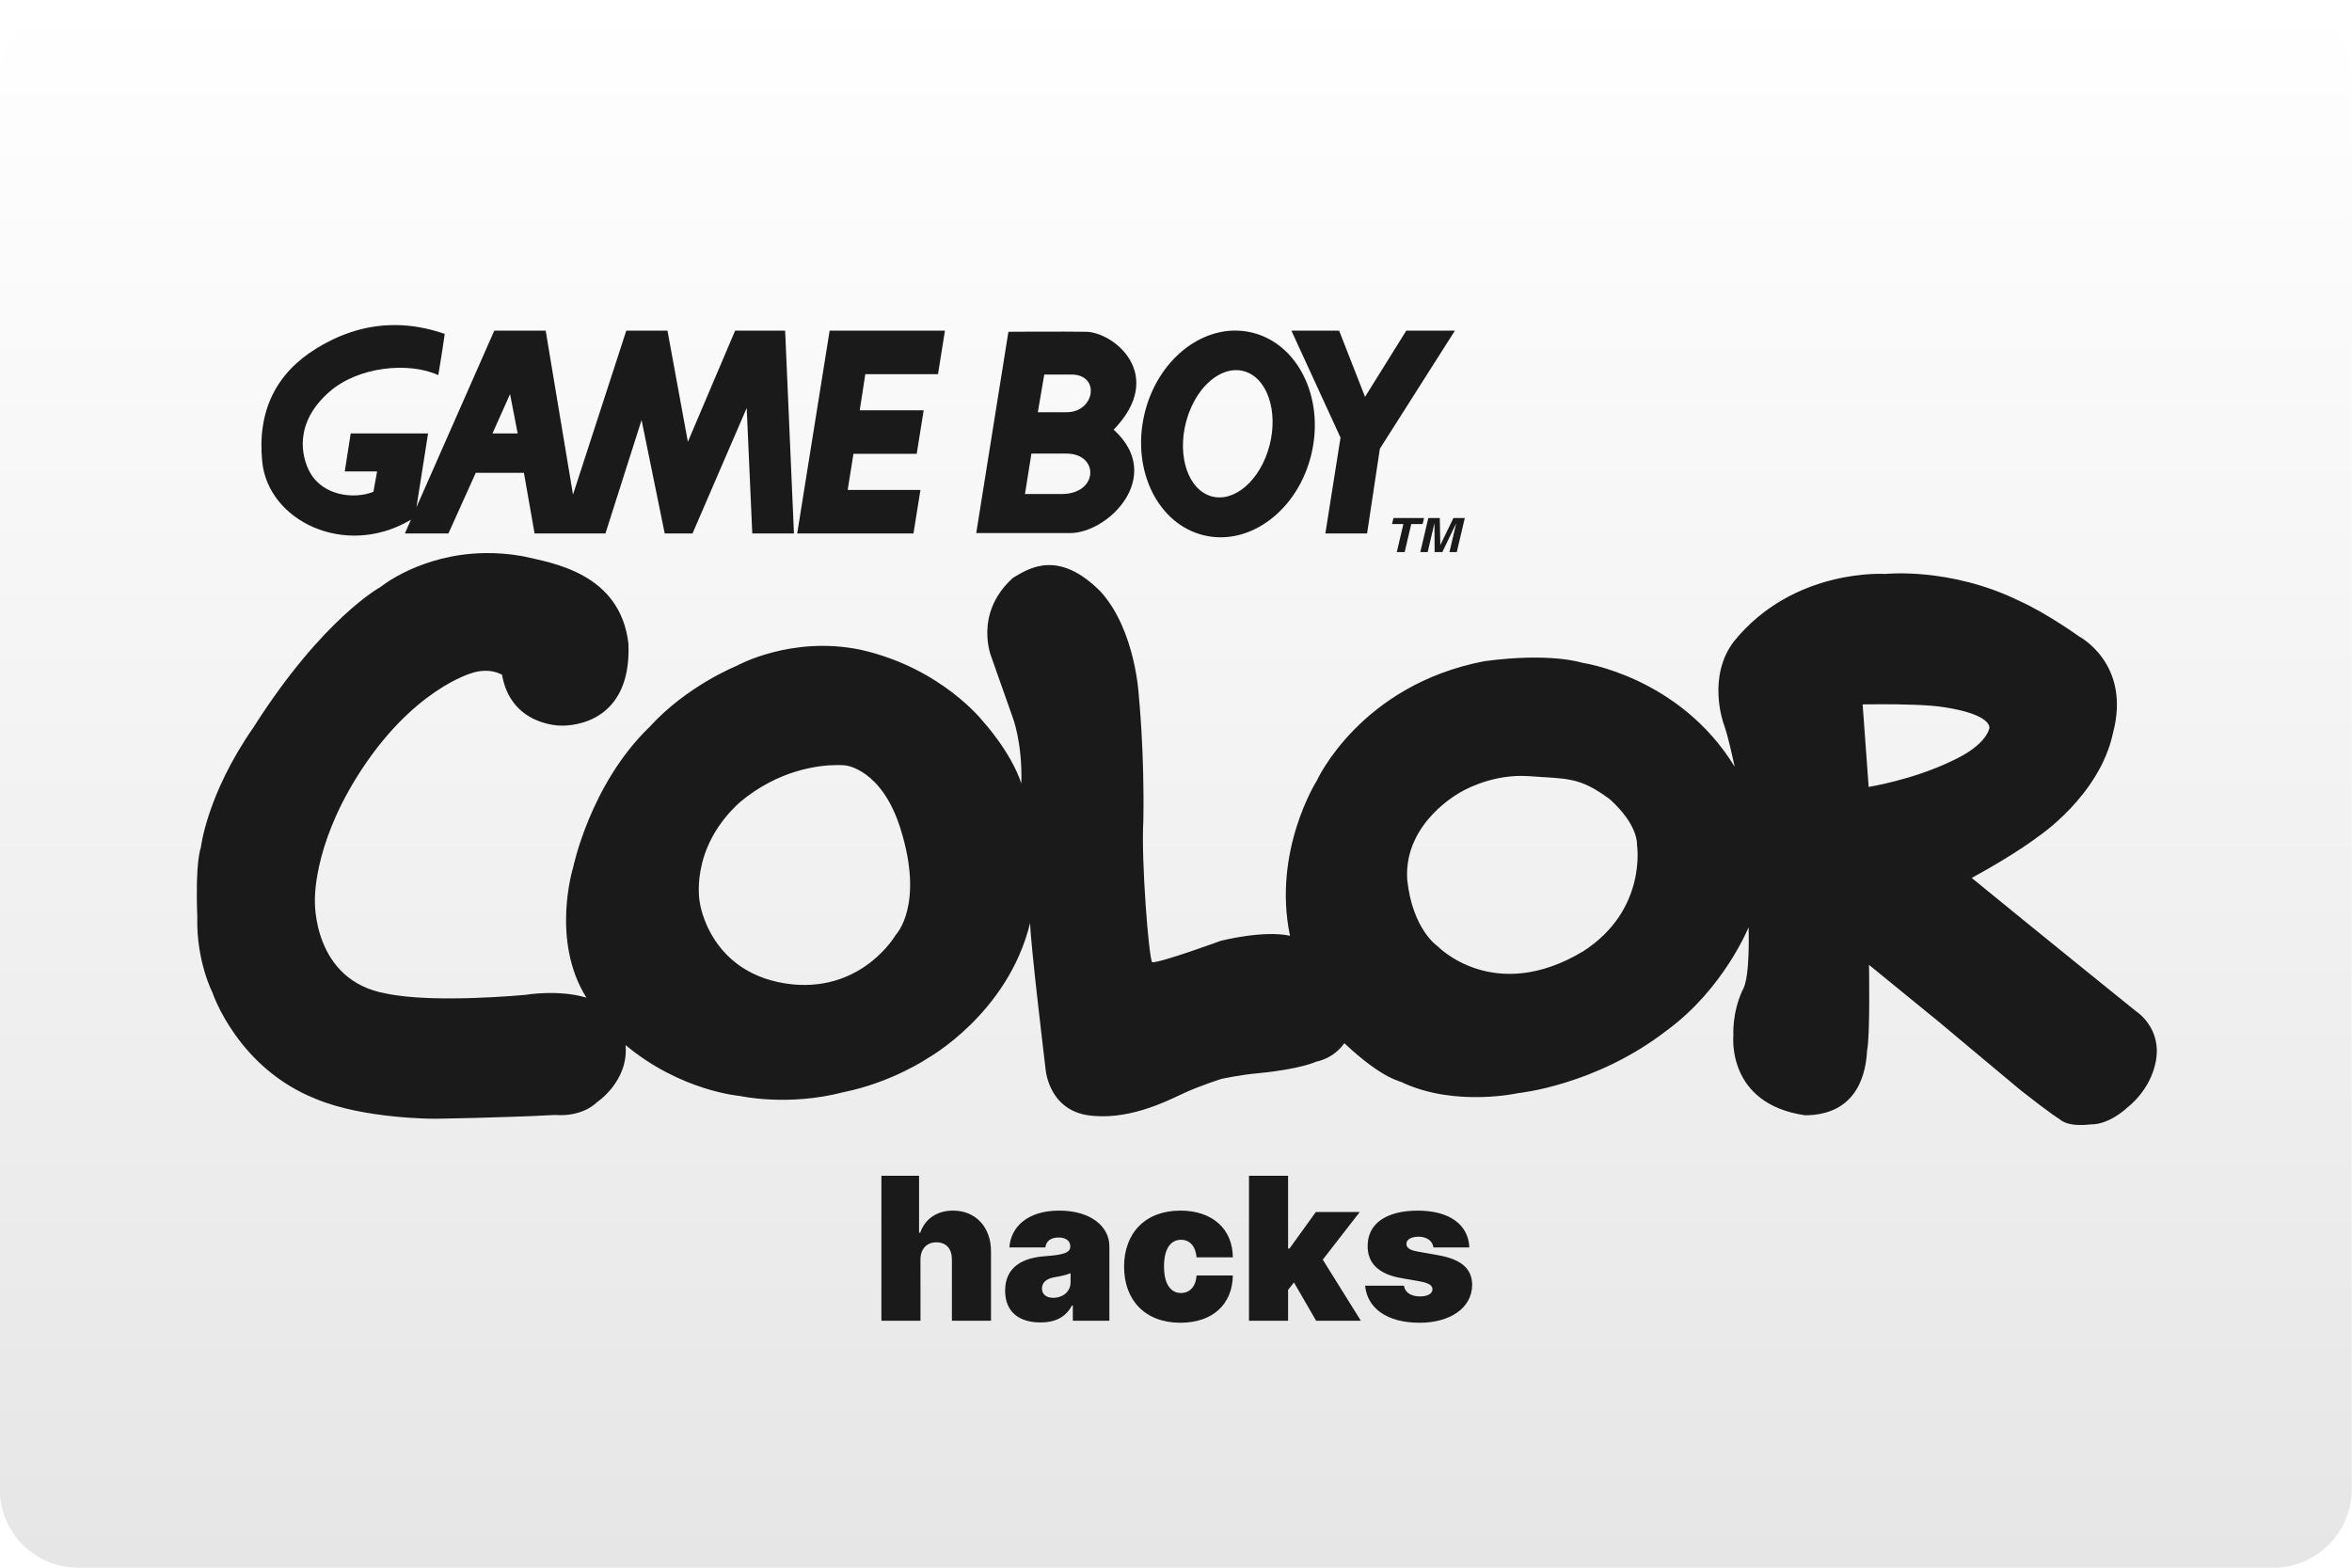
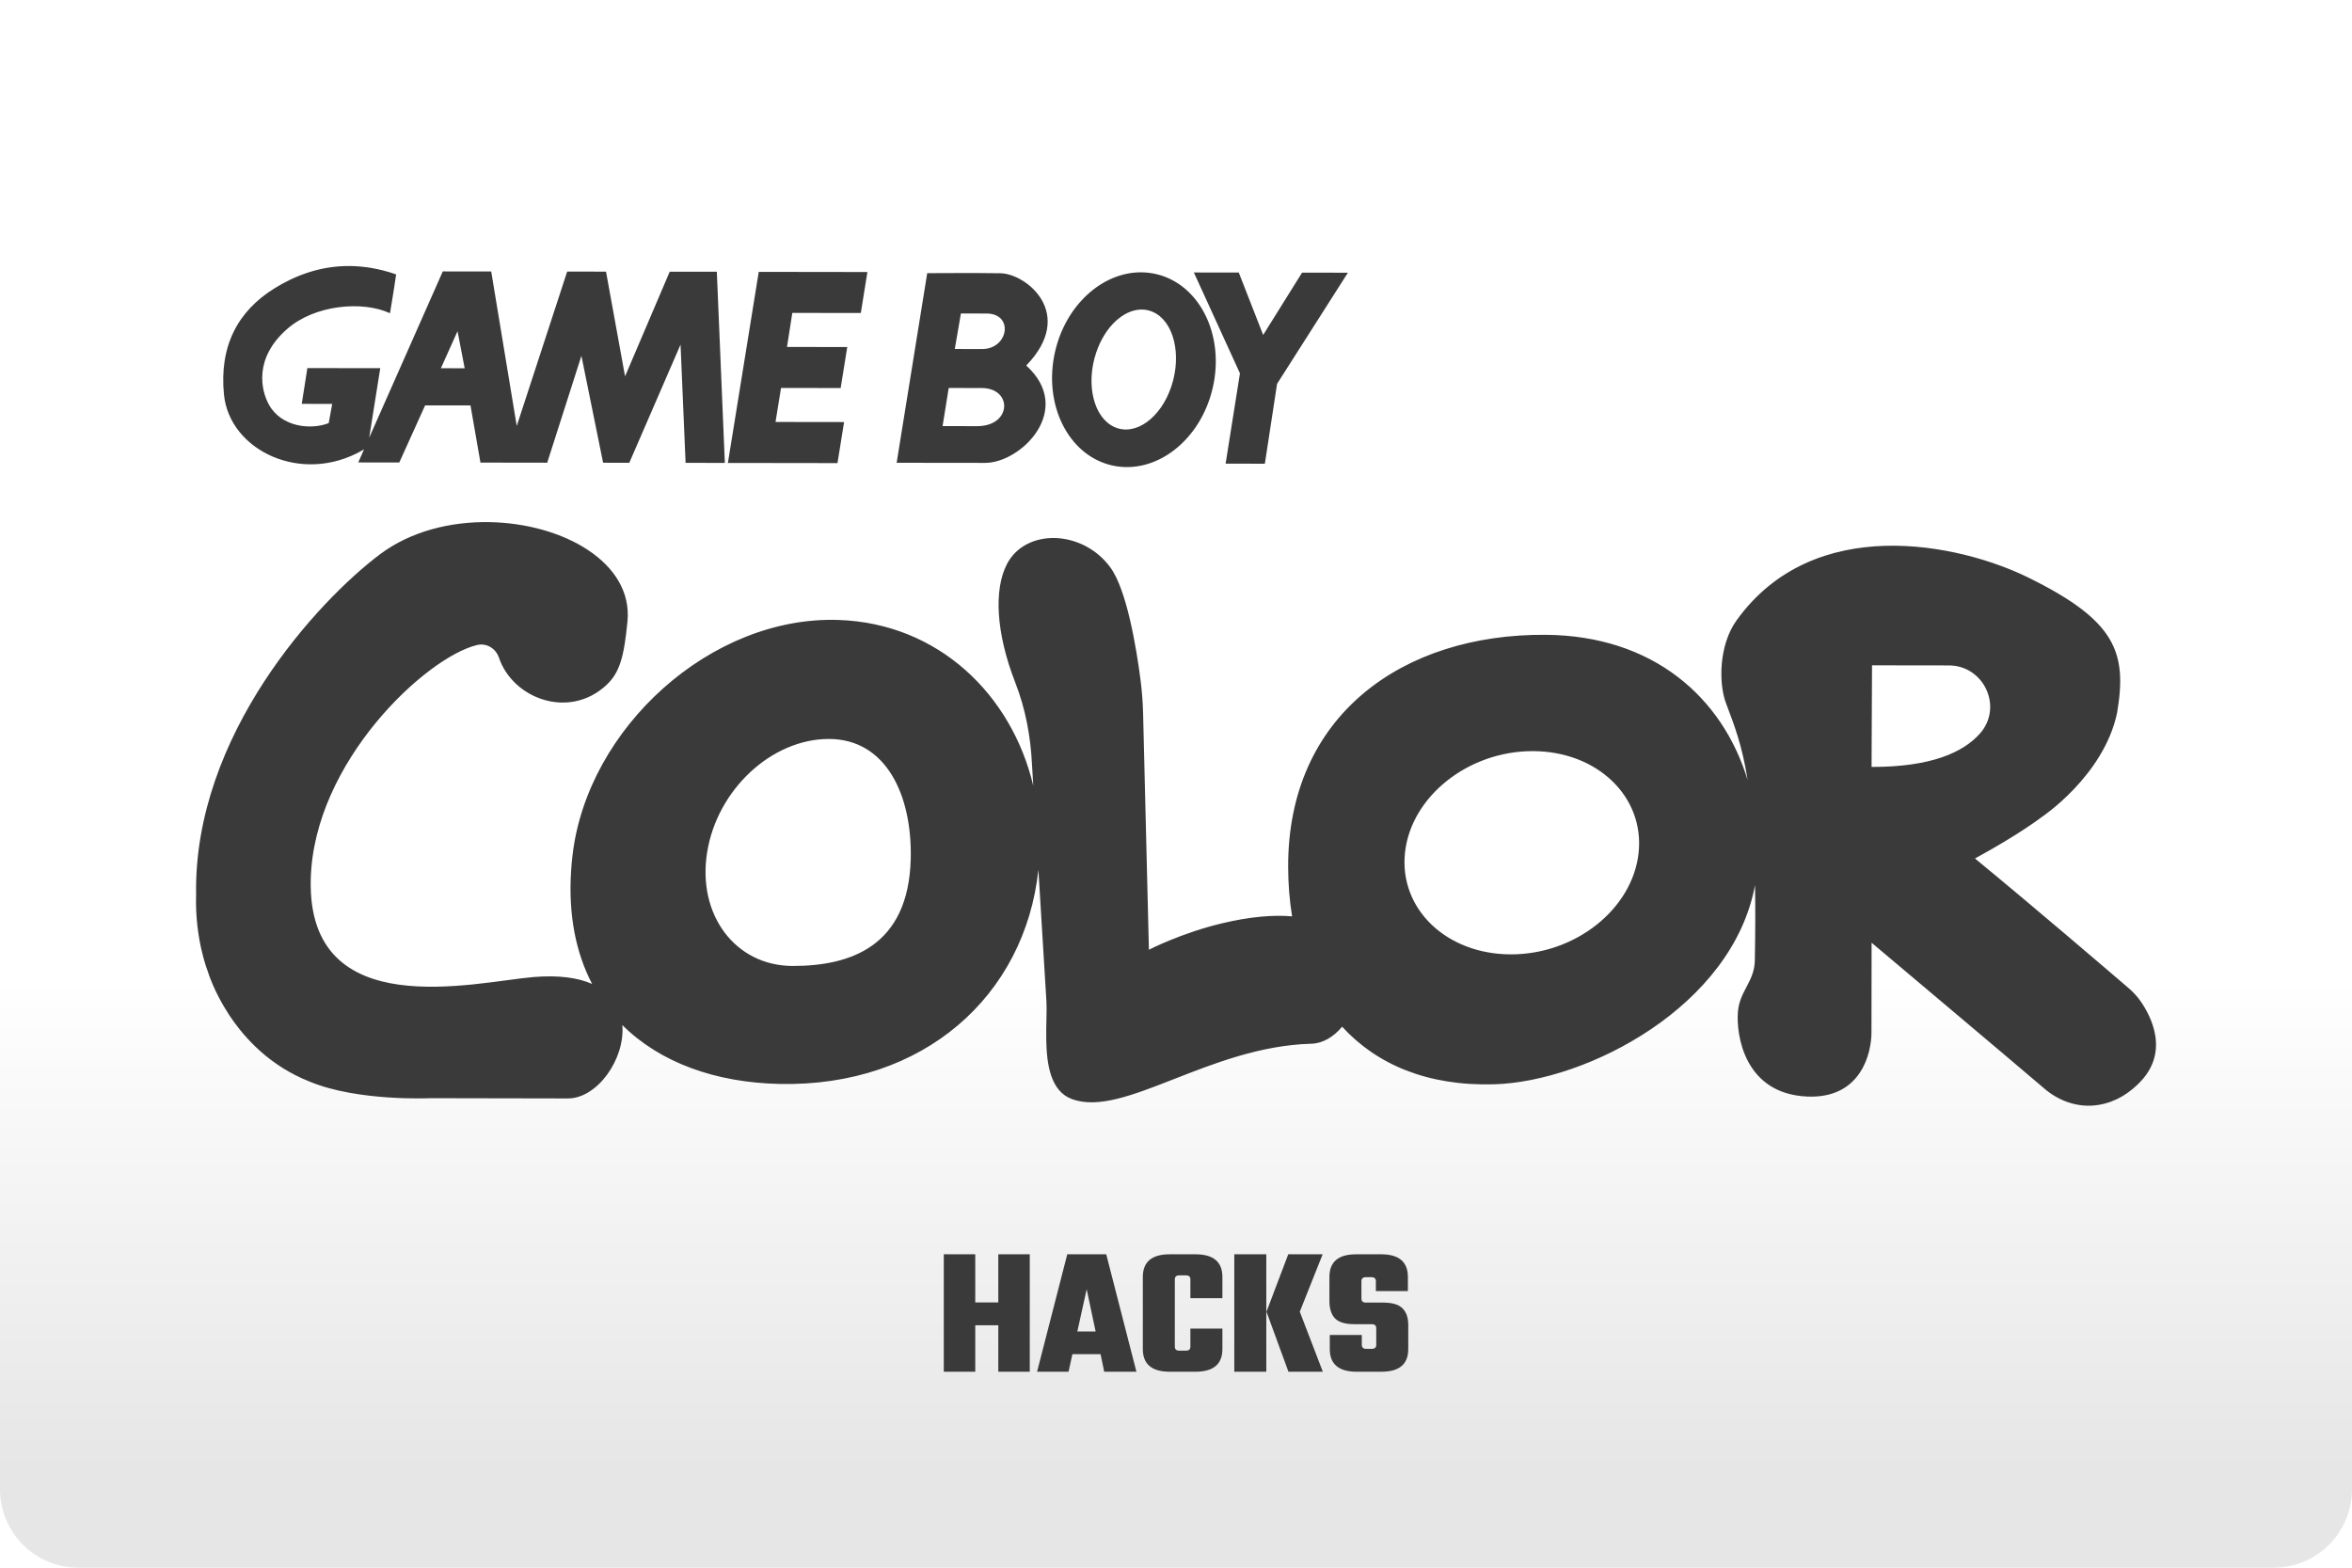
- <svg xmlns="http://www.w3.org/2000/svg" width="480" height="320" version="1.1" viewBox="0 0 480 320">
+ <svg xmlns="http://www.w3.org/2000/svg" width="480" height="320" version="1.1" viewBox="0 0 480 320" xml:space="preserve">
  <defs>
-     <linearGradient id="a" x1="81.598" x2="81.598" y2="84.667" gradientTransform="matrix(3.7795 0 0 3.7795 -.056445 0)" gradientUnits="userSpaceOnUse">
+     <linearGradient id="a" x2="0" y1="200" y2="300" gradientUnits="userSpaceOnUse">
      <stop stop-color="#fff" offset="0" />
      <stop stop-color="#e6e6e6" offset="1" />
    </linearGradient>
  </defs>
-   <rect x="-.056" width="480" height="320" ry="16" fill="url(#a)" stroke-linecap="square" stroke-linejoin="round" stroke-width="2" style="paint-order:stroke fill markers" />
-   <g transform="matrix(3.8449 0 0 3.8449 -10.091 -4.5683)" fill="#1a1a1a" stroke-width=".265" aria-label="hacks">
-     <path d="m51.481 68.059c0.004-0.571 0.334-0.917 0.842-0.917 0.53 0 0.831 0.346 0.827 0.917v3.247h2.075v-3.683c0.004-1.263-0.793-2.165-2.014-2.165-0.853 0-1.484 0.436-1.744 1.173h-0.06v-3.022h-1.999v7.697h2.075z" />
-     <path d="m57.855 71.396c0.752 0 1.319-0.256 1.669-0.902h0.045v0.812h1.939v-3.954c0-1.067-1.011-1.894-2.661-1.894-1.725 0-2.574 0.902-2.646 1.954h1.909c0.049-0.357 0.312-0.526 0.707-0.526 0.361 0 0.616 0.165 0.616 0.466v0.015c0 0.334-0.368 0.44-1.338 0.511-1.191 0.086-2.12 0.568-2.12 1.834 0 1.15 0.774 1.684 1.879 1.684zm0.676-1.308c-0.353 0-0.601-0.173-0.601-0.496 0-0.297 0.21-0.526 0.692-0.601 0.331-0.053 0.609-0.12 0.827-0.21v0.481c0 0.526-0.447 0.827-0.917 0.827z" />
-     <path d="m65.281 71.411c1.71 0 2.759-0.981 2.781-2.51h-1.924c-0.045 0.605-0.372 0.932-0.827 0.932-0.545 0-0.902-0.466-0.902-1.413s0.357-1.413 0.902-1.413c0.459 0 0.77 0.327 0.827 0.932h1.924c-0.011-1.503-1.082-2.481-2.781-2.481-1.879 0-2.992 1.203-2.992 2.977 0 1.774 1.112 2.977 2.992 2.977z" />
-     <path d="m68.919 71.306h2.075v-1.639l0.312-0.395 1.176 2.033h2.375l-2.022-3.243 1.962-2.529h-2.33l-1.398 1.939h-0.075v-3.864h-2.075z" />
-     <path d="m80.615 67.413c-0.053-1.221-1.067-1.954-2.736-1.954-1.65 0-2.668 0.676-2.661 1.879-0.007 0.909 0.583 1.492 1.759 1.699l1.022 0.18c0.451 0.083 0.654 0.203 0.661 0.421-0.007 0.241-0.282 0.376-0.661 0.376-0.47 0-0.801-0.203-0.857-0.571h-2.059c0.113 1.184 1.135 1.969 2.901 1.969 1.597 0 2.774-0.778 2.781-2.014-0.007-0.853-0.579-1.349-1.759-1.563l-1.173-0.21c-0.44-0.079-0.564-0.237-0.556-0.406-0.007-0.241 0.289-0.376 0.646-0.376 0.41 0 0.752 0.218 0.782 0.571z" />
-   </g>
-   <path d="m80.793 66.356c-6.742-0.065-12.22 2.293-16.312 4.828-8.107 5.016-12.006 12.663-10.967 23.062 1.206 12.061 16.826 19.66 30.061 12.004 0.143-0.083 0.202-0.124 0.301-0.186l-1.248 2.83h8.887l5.578-12.381h9.83l2.174 12.381h14.461l7.375-23.158 4.724 23.158h5.672l11.059-25.615 1.137 25.615h8.506l-1.797-41.399h-10.209l-9.644 22.688-4.16-22.688h-8.41l-10.871 33.462-5.576-33.462h-10.49l-15.885 36.044 2.371-15.061h-15.791l-1.207 7.752h6.598l-0.756 4.16c-3.78 1.512-10.208 0.942-12.949-3.971-1.736-3.113-3.344-10.061 3.973-16.447 5.95-5.2 16.259-6.143 22.213-3.402 0 0 0.756-4.349 1.32-8.416-3.575-1.241-6.9-1.769-9.965-1.799zm171.05 1.125c-8.222 0.135-15.998 7.138-18.311 17.154-2.64 11.443 2.86 22.487 12.289 24.666 9.426 2.179 19.209-5.334 21.852-16.779 2.638-11.447-2.86-22.489-12.293-24.668-1.178-0.272-2.362-0.392-3.537-0.373zm-82.53 0.014-6.619 41.399h23.729l1.42-8.883h-14.846l1.178-7.375h12.908l1.42-8.883h-13.047l1.135-7.375h14.836l1.422-8.885h-23.535zm94.239 0 10.023 21.834-3.092 19.566h8.512l2.609-17.297 15.316-24.104h-9.926l-8.414 13.516-5.291-13.516h-9.738zm-46.333 0.197c-5.044-0.01-11.211 0.03-11.422 0.031v2e-3l-6.566 41.089h19.135c7.881 0 19.403-11.617 8.914-21.107 10.786-11.165 0.088-19.888-5.631-19.984-1.149-0.019-2.719-0.028-4.43-0.031zm34.895 7.859c0.887-0.022 1.766 0.146 2.609 0.523 4.5 2.012 6.284 9.23 3.992 16.117-2.292 6.884-7.806 10.832-12.307 8.82-4.498-2.014-6.287-9.224-3.988-16.113 1.866-5.597 5.851-9.253 9.693-9.348zm-39.002 0.9h5.539c6.003 0 4.784 7.691-0.937 7.691h-5.912l1.311-7.691zm-109.02 3.996 1.557 8.029h-5.148zm106.4 12.137h7.129c6.756 0 6.569 8.256-0.937 8.256h-7.504zm73.884 13.16-0.289 1.228h2.316l-1.344 5.719h1.607l1.346-5.719h2.316l0.293-1.228h-6.246zm7.119 0-1.635 6.947h1.5l1.365-5.806h0.021l0.037 5.806h1.57l2.797-5.806h0.021l-1.365 5.806h1.498l1.633-6.947h-2.32l-2.656 5.478h-0.021l-0.105-5.478h-2.34zm-192.57 7.156c-13.116 0.196-21.244 6.9-21.244 6.9s-11.804 6.388-25.93 28.639c-9.615 13.805-10.773 24.641-10.773 24.641s-1.162 2.581-0.711 14.064c-0.254 8.965 3.098 15.475 3.098 15.475s5.098 15.422 21.221 21.744c9.803 4.062 24.125 3.996 24.125 3.996s13.867-0.192 24.51-0.771c5.807 0.451 8.58-2.582 8.58-2.582s6.513-4.255 5.869-11.676v-2e-3c11.289 9.42 23.352 10.385 23.352 10.385s9.741 2.192 21.094-0.771c9.931-2.001 17.158-6.906 17.158-6.906s16.447-9.091 20.963-27.668c0 3.808 3.096 29.414 3.096 29.414s0.32 8.325 8.32 9.806c8.191 1.353 16.253-2.712 19.672-4.32 3.417-1.616 7.935-3.035 7.935-3.035s3.741-0.835 7.478-1.16c8.777-0.84 11.934-2.385 11.934-2.385s3.401-0.513 5.68-3.746l2e-3 -2e-3c8.187 7.673 11.539 7.673 12.059 8.129 10.835 4.902 23.412 2.062 23.412 2.062s15.87-1.549 30.385-12.836c11.605-8.51 16.641-21.014 16.645-21.023 0 0 0.384 10.317-1.232 12.836-2.192 4.706-1.871 9.289-1.871 9.289s-1.481 13.932 14.646 16.258c11.094-0.066 12.446-9.292 12.639-13.227 0.648-3.094 0.391-17.48 0.391-17.48l14.387 11.738s10.453 8.774 16.578 13.867c6.388 5.033 7.992 5.931 7.992 5.931s1.362 1.613 6.26 1.031c3.938 0.066 7.549-3.482 7.549-3.482s4.578-3.353 5.734-9.224c1.424-6.966-3.992-10.379-3.992-10.379s-19.995-16.127-33.541-27.221c9.091-4.964 13.48-8.387 13.48-8.387s12.645-8.384 15.352-21.221c3.746-14.126-6.9-19.674-6.9-19.674s-6.647-4.774-12.26-7.291c-14.126-6.901-27.281-5.482-27.281-5.482s-18.707-1.29-30.9 13.74c-5.608 7.286-2.125 16.836-2.125 16.836s0.693 1.532 2.256 8.773c2.7e-4 1e-3 -2.7e-4 3e-3 0 4e-3 -2e-3 -2e-3 -2e-3 -4e-3 -4e-3 -6e-3 -11.287-18.447-31.15-21.221-31.15-21.221s-6.323-2.131-19.869-0.326c-25.415 4.838-34.252 24.383-34.252 24.383s-9.098 14.318-5.48 31.667l4e-3 6e-3c-1e-3 -2.7e-4 -3e-3 2.8e-4 -4e-3 0-5.437-1.195-14.127 1.031-14.127 1.031s-12.125 4.447-14 4.385c-0.708-1.03-2.254-20.833-1.803-28.768 0.259-13.998-0.904-25.414-0.904-25.414s-0.578-13.48-7.805-21.479c-8.514-8.58-14.449-4.903-17.863-2.84-8.195 7.353-4.391 16.318-4.391 16.318l4.258 12.066s2.065 5.162 1.807 13.609c-7.5e-4 -1e-3 -1e-3 -3e-3 -2e-3 -4e-3 -2.127-6.448-7.742-12.576-7.742-12.576s-8.447-10.966-25.025-14.703c-14.192-2.97-25.35 3.287-25.35 3.287s-10.127 4.062-17.74 12.447c-12.125 11.676-15.609 28.705-15.609 28.705s-4.639 14.83 2.707 26.568c-5.761-1.719-12.379-0.578-12.379-0.578s-18.709 1.809-28.447-0.254c-15.094-2.643-14.58-18.9-14.58-18.9s-0.513-10.773 8.582-25.346c11.222-17.998 23.605-21.225 23.605-21.225s3.099-1.159 6.002 0.387c1.804 10.448 11.932 10.385 11.932 10.385s14.581 0.968 13.867-16.703c-1.676-14.517-15.676-16.516-21.545-17.867-2.751-0.494-5.35-0.681-7.779-0.645zm285.2 30.854c3.889-2e-3 9.649 0.093 12.713 0.617 9.679 1.484 9.158 4.193 9.158 4.193s-0.321 3.417-7.676 6.773c-7.996 3.87-16.961 5.289-16.961 5.289l-1.228-16.834s1.661-0.038 3.994-0.039zm-213.45 12.412c1.199-0.012 1.889 0.072 1.889 0.072s7.417 0.714 11.225 12.969c4.898 15.612-0.971 21.605-0.971 21.605s-6.581 11.485-21.027 10.127c-16.963-1.74-18.963-16.641-18.963-16.641s-2.321-10.965 8.127-20.512c7.934-6.677 16.123-7.584 19.721-7.621zm139.98 2.211c0.471 4e-3 0.95 0.022 1.434 0.059 7.742 0.579 10.189 0.061 16.447 4.709 5.929 5.354 5.545 9.289 5.545 9.289s2.129 13.285-10.967 21.738c-18.252 10.962-29.736-1.035-29.736-1.035s-5.095-3.351-6.191-13.545c-0.772-11.802 10.967-17.932 10.967-17.932s5.444-3.343 12.502-3.283z" clip-rule="evenodd" fill="#1a1a1a" fill-rule="evenodd" stroke-width="2.138" />
-   <style type="text/css">.st0{fill:#FC0C18;}
- 	.st1{fill:#FC0C18;}</style>
-   <style type="text/css">.st0{fill:#FC0C18;}
- 	.st1{fill:#FC0C18;}</style>
+   <rect width="480" height="320" ry="16" fill="url(#a)" />
+   <path d="m71.451 54.301c-6.354-0.069-11.519 2.142-15.379 4.519-7.646 4.719-11.334 11.927-10.365 21.719 1.115 11.365 15.824 18.551 28.303 11.354 0.138-0.08 0.195-0.122 0.289-0.182l-1.185 2.682 8.375 0.01 5.271-11.656 9.26 0.012 2.031 11.666 13.625 0.021 6.979-21.812 4.428 21.822 5.344 0.01 10.459-24.125 1.031 24.137 8.01 0.01-1.635-39.021-9.615-0.01-9.115 21.365-3.885-21.375-7.928-0.012-10.291 31.512-5.209-31.531-9.885-0.012-15.02 33.949 2.26-14.199-14.875-0.02-1.147 7.301 6.219 0.012-0.719 3.916c-3.562 1.417-9.624 0.876-12.197-3.76-1.625-2.938-3.136-9.48 3.76-15.49 5.615-4.896 15.323-5.771 20.938-3.178 0 0 0.718-4.103 1.26-7.926-3.369-1.172-6.502-1.675-9.391-1.707zm83.393 1.195-6.293 39 22.365 0.031 1.344-8.375-13.99-0.02 1.125-6.938 12.168 0.01 1.344-8.365-12.293-0.02 1.084-6.949 13.979 0.021 1.344-8.365zm77.77 0.092c-7.753 0.117-15.094 6.705-17.281 16.139-2.5 10.781 2.668 21.197 11.543 23.26 8.885 2.062 18.113-5 20.613-15.781 2.51-10.781-2.666-21.197-11.541-23.26-1.111-0.258-2.226-0.374-3.334-0.357zm11.031 0.033 9.406 20.584-2.926 18.438 8.01 0.01 2.49-16.301 14.457-22.688-9.354-0.012-7.938 12.719-4.979-12.738zm-48.629 0.115c-3.16 0.005-5.695 0.021-5.787 0.021l-6.24 38.707s12.812 0.021 18.031 0.021c7.417 0.021 18.293-10.917 8.418-19.875 10.177-10.5 0.115-18.74-5.281-18.834-2.167-0.042-5.925-0.046-9.141-0.041zm37.838 7.449c0.835-0.019 1.664 0.141 2.459 0.498 4.24 1.906 5.905 8.71 3.738 15.199-2.167 6.479-7.364 10.197-11.604 8.291-4.24-1.896-5.917-8.698-3.74-15.188 1.769-5.273 5.526-8.717 9.146-8.801zm-36.75 0.801s0.177-6.54e-4 5.219 0.01c5.656 0.01 4.499 7.26-0.896 7.25-4.417-0.01-5.572-0.01-5.572-0.01zm-102.73 3.615 1.459 7.572-4.854-0.01zm100.24 11.594s1.677-6.54e-4 6.719 0.01c6.365 0.01 6.178 7.781-0.895 7.781-4.417-0.01-7.074-0.01-7.074-0.01zm-93.758 27.383c-7.901-0.133-16.021 1.861-22.252 6.523-12.521 9.375-38.157 36.874-37.584 69.582-0.271 9.01 2.375 15.562 2.375 15.562s4.645 16.178 20.822 22.543c9.844 4.094 24.688 3.375 24.688 3.375s27.908 0.053 27.98 0.053c6.011 0.011 11.704-8.03 11.121-14.98 7.713 7.685 19.054 11.738 32.057 12.021 29.469 0.639 50.112-18.034 52.854-43.717 0.688 11.28 1.226 20.101 1.635 26.801 0.056 0.92 0.038 2.089 0.012 3.338-0.031 1.459-0.074 3.072-0.043 4.725 3e-4 -0.026 2e-3 -0.051 2e-3 -0.076 0.095 5.083 0.925 10.435 5.248 12.023 10.583 3.885 27.927-10.73 48.844-11.303 2.383-0.066 4.579-1.424 6.291-3.477 7.043 7.708 17.415 12.147 31.012 11.758 18.976-0.547 48.668-15.89 53.252-40.666 0.074 4.476 0.07 9.516-0.043 15.385-0.083 4.344-3.083 6.189-3.447 10.449-0.396 4.604 1.24 16.79 14.156 17.332 11.125 0.469 13.094-9.093 13.094-13.041 0.01-6.531 0.031-18.355 0.031-18.355s30.104 25.345 35.281 29.793c2.792 2.396 6.415 3.751 10.082 3.428 2.792-0.24 6.001-1.397 9.137-4.49 6.406-6.281 2.604-13.636 0.344-16.865-0.667-0.948-1.459-1.792-2.334-2.553-4.104-3.521-19.708-16.895-31.416-26.51 9.146-4.979 13.551-8.406 13.551-8.406s12.72-8.407 15.449-21.303c2.094-12.375-0.229-18.833-18.094-27.625-14.188-6.979-43.781-13.238-59.562 8.73-3.646 5.073-3.667 12.917-2.156 16.906 1.712 4.524 3.303 8.624 4.416 15.693-5.133-16.963-19.389-29.505-41.271-29.652-29.115-0.198-52.583 16.437-52.5 47.385 8e-3 3.499 0.283 6.868 0.805 10.086-3.795-0.333-8.486 0.04-14.242 1.404-8.344 1.979-14.979 5.406-14.979 5.406l-1.188-48.281c-0.062-2.333-0.241-4.646-0.543-6.959-0.812-6.229-2.749-18.104-6.104-22.75-5.625-7.771-17.385-8.135-21.188-0.635-2.583 5.104-2.26 13.823 1.772 24.156 2.042 5.25 3.094 10.822 3.375 16.447 0 0 0.241 3.954 0.277 4.543-4.429-18.636-19.383-33.133-39.715-33.834-26-0.896-51.273 21.99-54.314 48.021-0.125 1.031-0.219 2.051-0.281 3.051-0.619 9.167 0.982 16.913 4.277 23.225-2.819-1.246-6.716-1.839-11.934-1.41-11.792 0.969-46.228 9.853-45.488-19.949 0.583-23.938 23.5-45.312 33.938-47.822 1.938-0.469 3.833 0.697 4.469 2.582 2.844 8.385 14.301 12.677 21.926 5.594 2.76-2.562 3.615-5.895 4.303-12.979 1.176-12.018-13.111-20.028-28.195-20.283zm282.19 29.23 15.678 0.021c7.208 0.01 11.124 8.553 6.322 13.928-3.354 3.771-9.844 6.812-22.094 6.791zm-212.87 15.031c11.688 0.021 16.99 11.501 16.688 24.449-0.438 17.969-12.396 21.895-24.094 21.885-11.688-0.021-19.509-10.406-17.457-23.197 2.042-12.792 13.176-23.158 24.863-23.137zm143.62 2.481c13.156 0.01 22.844 9.301 21.615 20.76s-12.896 20.739-26.062 20.729c-13.167-0.01-22.844-9.301-21.615-20.76 1.229-11.458 12.896-20.739 26.062-20.729z" fill="#3a3a3b" />
+   <path d="m192.61 256.03v23.969h6.422v-9.482h4.703v9.482h6.422v-23.969h-6.422v9.82h-4.703v-9.82zm25.199 0-6.16 23.969h6.422l0.785-3.584h5.748l0.748 3.584h6.57l-6.16-23.969h-7.953zm20.908 0c-3.659 0-5.488 1.545-5.488 4.631v14.709c0 3.086 1.83 4.629 5.488 4.629h5.264c3.659 0 5.488-1.543 5.488-4.629v-4.182h-6.533v3.695c0 0.548-0.311 0.822-0.934 0.822h-1.307c-0.622 0-0.934-0.275-0.934-0.822v-13.738c0-0.548 0.311-0.82 0.934-0.82h1.307c0.622 0 0.934 0.273 0.934 0.82v3.846h6.533v-4.33c0-3.086-1.83-4.631-5.488-4.631h-5.264zm13.178 0v23.969h6.533v-23.969zm11.014 0-4.443 11.723 4.481 12.246h7.018l-4.703-12.246 4.666-11.723zm13.85 0c-3.634 0-5.449 1.545-5.449 4.631v4.928c0 1.518 0.372 2.688 1.119 3.51 0.772 0.796 2.078 1.193 3.92 1.193h3.584c0.622 0 0.934 0.275 0.934 0.822v3.397c0 0.548-0.311 0.822-0.934 0.822h-1.082c-0.622 0-0.934-0.275-0.934-0.822v-2.016h-6.533v2.875c0 3.086 1.83 4.629 5.488 4.629h5.076c3.634 0 5.451-1.543 5.451-4.629v-4.928c0-1.493-0.399-2.627-1.195-3.398-0.772-0.772-2.078-1.156-3.92-1.156h-3.508c-0.622 0-0.934-0.275-0.934-0.822v-3.547c0-0.548 0.311-0.82 0.934-0.82h1.082c0.622 0 0.934 0.273 0.934 0.82v2.016h6.533v-2.873c0-3.086-1.817-4.631-5.451-4.631h-5.115zm-54.99 7.131 1.828 8.625h-3.732z" fill="#3a3a3b" />
</svg>
